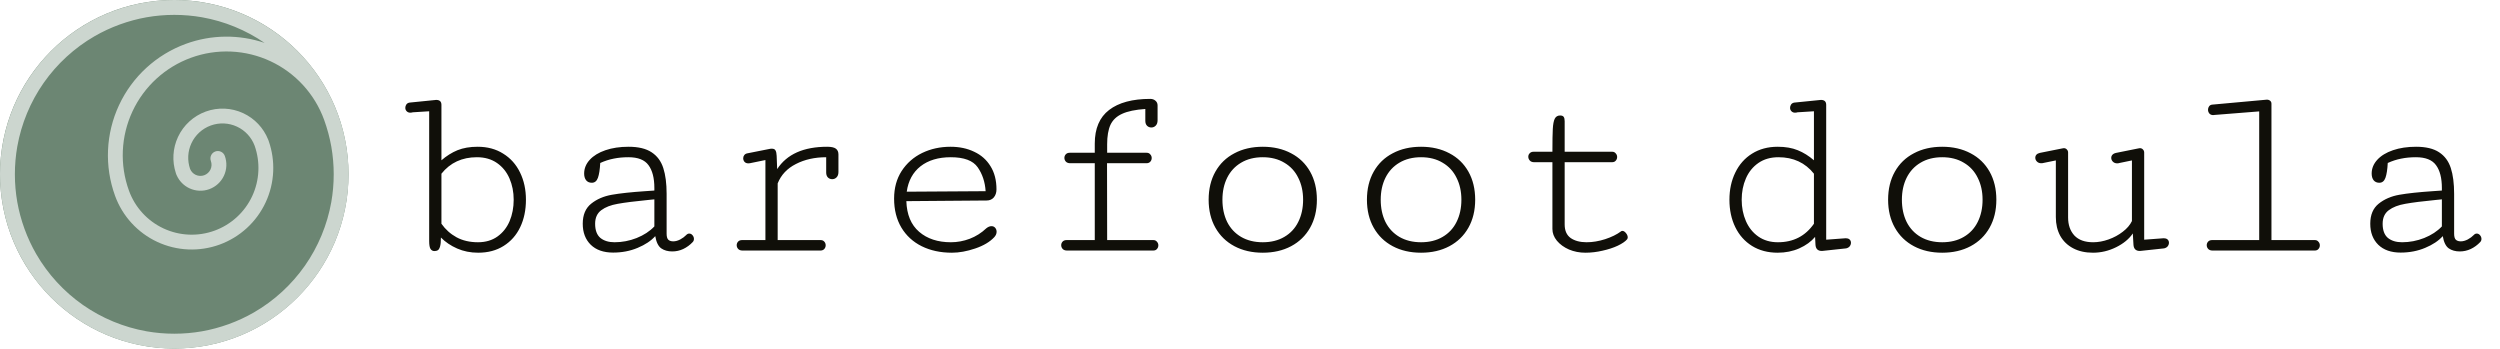
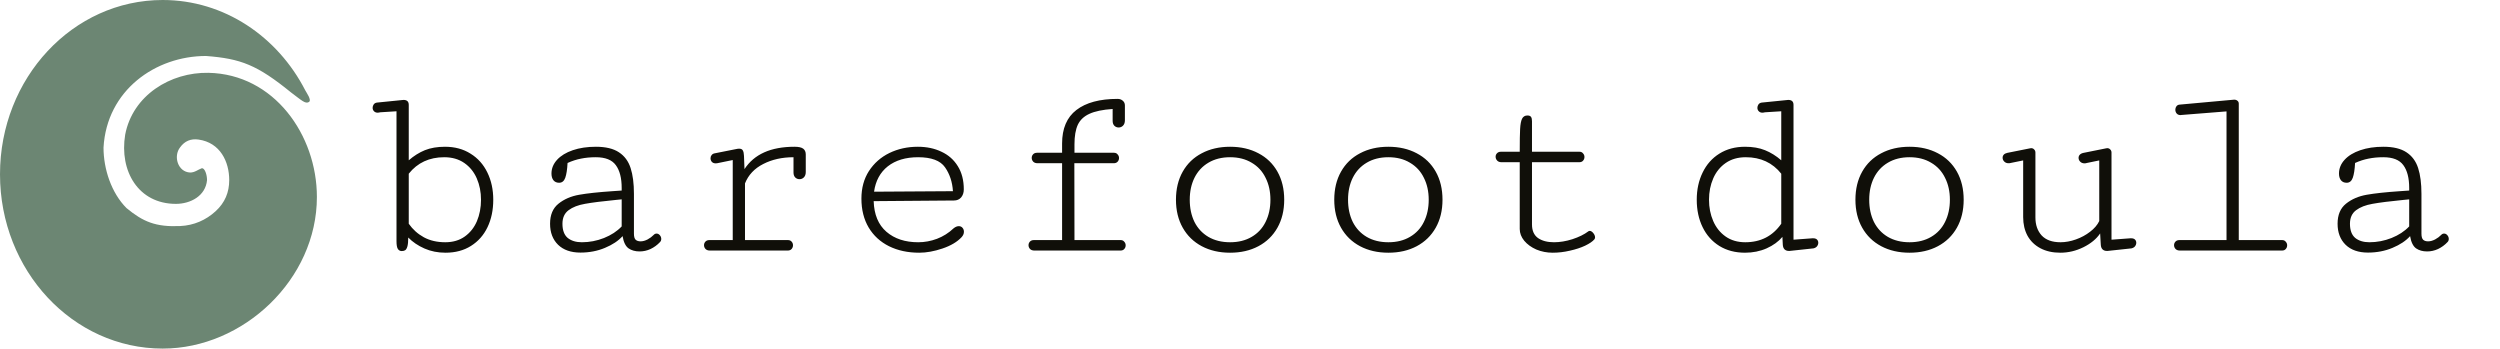
<svg xmlns="http://www.w3.org/2000/svg" width="459" height="64" viewBox="0 0 459 64" fill="none">
-   <path d="M63.983 31.991C63.983 49.66 49.66 63.983 31.991 63.983C14.323 63.983 2.59511e-09 49.66 2.59511e-09 31.991C2.59511e-09 14.323 14.323 8.78944e-09 31.991 8.78944e-09C49.66 8.78944e-09 63.983 14.323 63.983 31.991Z" fill="#6C8673" />
-   <path fill-rule="evenodd" clip-rule="evenodd" d="M26.917 3.171C25.266 3.464 23.619 3.904 21.989 4.496C20.36 5.09 18.816 5.812 17.363 6.649C13.66 8.791 10.47 11.722 8.022 15.211C5.581 18.704 3.918 22.704 3.171 26.916C2.882 28.567 2.731 30.266 2.731 32C2.731 33.734 2.882 35.432 3.171 37.083C3.464 38.734 3.904 40.381 4.496 42.011C5.09 43.64 5.812 45.184 6.649 46.637C8.791 50.34 11.722 53.53 15.211 55.978C18.704 58.419 22.703 60.082 26.915 60.828C28.567 61.118 30.266 61.269 32 61.269C33.734 61.269 35.433 61.118 37.084 60.829C38.734 60.536 40.382 60.096 42.011 59.504C43.64 58.911 45.184 58.188 46.636 57.352C50.34 55.209 53.53 52.278 55.978 48.788C58.419 45.295 60.082 41.296 60.828 37.085C61.118 35.434 61.269 33.734 61.269 32C61.269 30.266 61.118 28.567 60.829 26.916C60.536 25.266 60.096 23.619 59.504 21.989C57.775 17.24 54.23 13.371 49.649 11.235C45.068 9.099 39.826 8.87 35.076 10.599C30.326 12.328 26.457 15.872 24.321 20.453C22.185 25.035 21.956 30.277 23.685 35.026C24.235 36.538 25.078 37.927 26.165 39.113C27.252 40.3 28.562 41.26 30.02 41.94C31.478 42.62 33.056 43.006 34.664 43.076C36.271 43.147 37.877 42.899 39.389 42.349C40.9 41.799 42.289 40.956 43.475 39.869C44.662 38.782 45.622 37.472 46.302 36.014C46.982 34.556 47.368 32.978 47.438 31.37C47.507 29.796 47.272 28.224 46.745 26.739C46.165 25.2 45.006 23.948 43.514 23.253C42 22.547 40.269 22.471 38.7 23.042C37.13 23.614 35.852 24.785 35.147 26.298C34.456 27.779 34.369 29.468 34.9 31.01C35.093 31.493 35.462 31.884 35.934 32.105C36.425 32.334 36.987 32.358 37.495 32.173C38.004 31.988 38.419 31.608 38.648 31.117C38.877 30.626 38.901 30.064 38.716 29.556C38.459 28.849 38.823 28.068 39.53 27.811C40.236 27.554 41.017 27.918 41.274 28.624C41.707 29.812 41.649 31.122 41.115 32.268C40.581 33.413 39.614 34.299 38.427 34.731C37.239 35.163 35.929 35.106 34.783 34.572C33.75 34.09 32.927 33.255 32.459 32.224C32.428 32.167 32.401 32.106 32.378 32.044C32.367 32.013 32.356 31.982 32.345 31.951C32.336 31.928 32.328 31.906 32.32 31.884C32.307 31.849 32.296 31.814 32.286 31.779C31.57 29.603 31.708 27.231 32.679 25.147C33.69 22.98 35.521 21.302 37.768 20.484C40.016 19.666 42.497 19.774 44.664 20.785C46.748 21.756 48.378 23.485 49.228 25.613C49.243 25.646 49.257 25.68 49.27 25.714C49.281 25.744 49.291 25.774 49.302 25.805C49.311 25.828 49.319 25.851 49.328 25.874C49.336 25.898 49.344 25.921 49.351 25.945C49.967 27.725 50.241 29.606 50.158 31.489C50.073 33.454 49.601 35.382 48.77 37.165C47.939 38.947 46.765 40.548 45.315 41.877C43.865 43.205 42.168 44.235 40.32 44.908C38.472 45.58 36.51 45.882 34.545 45.796C32.58 45.711 30.652 45.239 28.869 44.408C27.087 43.577 25.486 42.403 24.158 40.953C22.829 39.503 21.799 37.806 21.127 35.958C19.151 30.529 19.412 24.538 21.854 19.303C24.295 14.067 28.716 10.016 34.145 8.04C38.819 6.339 43.911 6.297 48.579 7.877C45.136 5.515 41.212 3.903 37.084 3.171C35.433 2.882 33.734 2.731 32 2.731C30.266 2.731 28.568 2.882 26.917 3.171ZM59.71 16.002C61.547 19.178 62.855 22.698 63.51 26.443C64.175 30.187 64.151 33.944 63.51 37.558C62.688 42.254 60.841 46.597 58.209 50.35C55.582 54.108 52.131 57.331 47.998 59.71C44.822 61.547 41.302 62.855 37.557 63.51C33.813 64.175 30.056 64.151 26.443 63.51C21.746 62.688 17.402 60.841 13.649 58.208C9.892 55.582 6.67 52.131 4.29 47.999C2.453 44.823 1.145 41.301 0.49 37.556C-0.175 33.812 -0.151 30.056 0.49 26.443C1.312 21.746 3.159 17.402 5.792 13.649C8.418 9.891 11.869 6.67 16.001 4.29C19.177 2.453 22.698 1.145 26.444 0.489C30.188 -0.175 33.944 -0.151 37.557 0.49C42.254 1.312 46.598 3.159 50.351 5.792C54.109 8.418 57.331 11.869 59.71 16.002Z" fill="#CCD6CF" />
-   <path d="M79.617 18.391C79.867 18.359 80.023 18.344 80.086 18.344C80.727 18.344 81.047 18.648 81.047 19.258V29.43C81.984 28.617 82.969 28 84 27.578C85.047 27.156 86.281 26.945 87.703 26.945C89.5 26.945 91.062 27.367 92.391 28.211C93.734 29.039 94.766 30.195 95.484 31.68C96.203 33.148 96.562 34.812 96.562 36.672C96.562 38.562 96.211 40.242 95.508 41.711C94.805 43.18 93.789 44.328 92.461 45.156C91.148 45.984 89.594 46.398 87.797 46.398C86.391 46.398 85.102 46.141 83.93 45.625C82.758 45.109 81.766 44.438 80.953 43.609C80.953 44.359 80.898 44.914 80.789 45.273C80.68 45.633 80.539 45.859 80.367 45.953C80.211 46.047 80.008 46.094 79.758 46.094C79.461 46.094 79.227 45.969 79.055 45.719C78.883 45.469 78.797 44.984 78.797 44.266V20.43L75.797 20.617C75.734 20.633 75.664 20.648 75.586 20.664C75.508 20.68 75.422 20.688 75.328 20.688C75.062 20.688 74.844 20.602 74.672 20.43C74.5 20.258 74.414 20.047 74.414 19.797C74.414 19.578 74.477 19.375 74.602 19.188C74.727 19 74.922 18.883 75.188 18.836L79.617 18.391ZM83.812 43.562C84.938 44.172 86.25 44.477 87.75 44.477C89.156 44.477 90.352 44.125 91.336 43.422C92.32 42.719 93.062 41.781 93.562 40.609C94.062 39.422 94.312 38.109 94.312 36.672C94.312 35.25 94.055 33.945 93.539 32.758C93.023 31.57 92.258 30.625 91.242 29.922C90.227 29.219 89 28.867 87.562 28.867C84.828 28.867 82.656 29.875 81.047 31.891V41.078C81.781 42.125 82.703 42.953 83.812 43.562ZM120.141 34.984V34.516C120.141 32.688 119.781 31.289 119.062 30.32C118.359 29.352 117.133 28.867 115.383 28.867C114.398 28.867 113.492 28.953 112.664 29.125C111.852 29.281 111.031 29.547 110.203 29.922C110.141 31.125 110 32.031 109.781 32.641C109.562 33.25 109.188 33.555 108.656 33.555C108.203 33.555 107.852 33.398 107.602 33.086C107.367 32.773 107.25 32.367 107.25 31.867C107.25 30.93 107.594 30.086 108.281 29.336C108.969 28.586 109.93 28 111.164 27.578C112.398 27.156 113.812 26.945 115.406 26.945C117.203 26.945 118.609 27.281 119.625 27.953C120.656 28.625 121.375 29.594 121.781 30.859C122.188 32.109 122.391 33.688 122.391 35.594V42.906C122.391 43.453 122.5 43.828 122.719 44.031C122.938 44.219 123.234 44.312 123.609 44.312C124.016 44.312 124.445 44.195 124.898 43.961C125.352 43.711 125.711 43.445 125.977 43.164C126.148 42.977 126.336 42.883 126.539 42.883C126.773 42.883 126.977 42.984 127.148 43.188C127.32 43.391 127.406 43.617 127.406 43.867C127.406 44.102 127.328 44.297 127.172 44.453C126.672 44.984 126.094 45.406 125.438 45.719C124.797 46.016 124.125 46.164 123.422 46.164C122.625 46.164 121.953 45.977 121.406 45.602C120.859 45.211 120.492 44.461 120.305 43.352C119.539 44.211 118.461 44.93 117.07 45.508C115.695 46.086 114.195 46.375 112.57 46.375C110.82 46.375 109.453 45.898 108.469 44.945C107.484 43.977 106.992 42.688 106.992 41.078C106.992 39.453 107.508 38.227 108.539 37.398C109.57 36.57 110.836 36.023 112.336 35.758C113.852 35.492 115.883 35.273 118.43 35.102L120.141 34.984ZM116.883 43.703C118.211 43.172 119.297 42.461 120.141 41.57V36.602L119.18 36.695C116.617 36.945 114.695 37.188 113.414 37.422C112.148 37.641 111.141 38.031 110.391 38.594C109.641 39.156 109.266 39.984 109.266 41.078C109.266 42.266 109.586 43.133 110.227 43.68C110.883 44.211 111.75 44.477 112.828 44.477C114.219 44.477 115.57 44.219 116.883 43.703ZM152.016 32.594C151.797 32.375 151.688 32.07 151.688 31.68V28.867C149.594 28.867 147.742 29.281 146.133 30.109C144.523 30.922 143.406 32.109 142.781 33.672V44.078H150.656C150.953 44.078 151.18 44.172 151.336 44.359C151.508 44.547 151.594 44.773 151.594 45.039C151.594 45.289 151.508 45.516 151.336 45.719C151.164 45.906 150.93 46 150.633 46H136.336C135.992 46 135.727 45.906 135.539 45.719C135.352 45.516 135.258 45.281 135.258 45.016C135.258 44.766 135.344 44.547 135.516 44.359C135.688 44.172 135.93 44.078 136.242 44.078H140.531V29.383L137.672 29.969C137.609 29.984 137.516 29.992 137.391 29.992C137.094 29.992 136.859 29.898 136.688 29.711C136.531 29.523 136.453 29.305 136.453 29.055C136.453 28.836 136.516 28.648 136.641 28.492C136.766 28.32 136.938 28.211 137.156 28.164L141.164 27.367C141.367 27.32 141.547 27.297 141.703 27.297C142.047 27.297 142.273 27.406 142.383 27.625C142.508 27.844 142.578 28.172 142.594 28.609L142.688 31.047C144.469 28.312 147.531 26.945 151.875 26.945C152.625 26.945 153.156 27.062 153.469 27.297C153.781 27.531 153.938 27.883 153.938 28.352V31.586C153.938 32.008 153.82 32.336 153.586 32.57C153.367 32.789 153.102 32.898 152.789 32.898C152.492 32.898 152.234 32.797 152.016 32.594ZM165.492 41.781C164.602 40.281 164.156 38.508 164.156 36.461C164.156 34.523 164.617 32.836 165.539 31.398C166.477 29.961 167.727 28.859 169.289 28.094C170.867 27.328 172.609 26.945 174.516 26.945C176.141 26.945 177.586 27.25 178.852 27.859C180.133 28.453 181.133 29.336 181.852 30.508C182.586 31.68 182.953 33.102 182.953 34.773C182.953 35.367 182.789 35.859 182.461 36.25C182.133 36.625 181.695 36.812 181.148 36.812L166.406 36.93C166.484 39.398 167.266 41.273 168.75 42.555C170.234 43.836 172.18 44.477 174.586 44.477C175.758 44.477 176.906 44.266 178.031 43.844C179.172 43.406 180.188 42.766 181.078 41.922C181.406 41.656 181.727 41.523 182.039 41.523C182.32 41.523 182.547 41.625 182.719 41.828C182.891 42.031 182.977 42.273 182.977 42.555C182.977 42.898 182.836 43.227 182.555 43.539C181.742 44.414 180.57 45.109 179.039 45.625C177.523 46.141 176.102 46.398 174.773 46.398C172.68 46.398 170.828 46 169.219 45.203C167.625 44.406 166.383 43.266 165.492 41.781ZM179.508 30.719C178.648 29.484 177 28.867 174.562 28.867C172.281 28.867 170.43 29.422 169.008 30.531C167.602 31.641 166.758 33.195 166.477 35.195L180.961 35.102C180.852 33.414 180.367 31.953 179.508 30.719ZM212.133 18.484C212.398 18.703 212.531 18.992 212.531 19.352V22.094C212.531 22.516 212.414 22.844 212.18 23.078C211.961 23.297 211.695 23.406 211.383 23.406C211.086 23.406 210.828 23.305 210.609 23.102C210.391 22.883 210.281 22.578 210.281 22.188V20.008C208.453 20.133 207.031 20.43 206.016 20.898C205.016 21.352 204.305 22.023 203.883 22.914C203.477 23.805 203.273 25 203.273 26.5V28.047H210.516C210.812 28.047 211.039 28.148 211.195 28.352C211.367 28.539 211.453 28.758 211.453 29.008C211.453 29.273 211.367 29.5 211.195 29.688C211.023 29.875 210.789 29.969 210.492 29.969H203.25L203.273 44.078H211.758C212.039 44.078 212.258 44.18 212.414 44.383C212.586 44.57 212.672 44.789 212.672 45.039C212.672 45.305 212.586 45.531 212.414 45.719C212.258 45.906 212.031 46 211.734 46H195.914C195.57 46 195.305 45.906 195.117 45.719C194.93 45.516 194.836 45.281 194.836 45.016C194.836 44.766 194.922 44.547 195.094 44.359C195.266 44.172 195.508 44.078 195.82 44.078H201V29.969H196.5C196.156 29.969 195.891 29.875 195.703 29.688C195.516 29.484 195.422 29.25 195.422 28.984C195.422 28.734 195.508 28.516 195.68 28.328C195.852 28.141 196.094 28.047 196.406 28.047H201V26.359C201 23.594 201.875 21.539 203.625 20.195C205.391 18.836 207.914 18.156 211.195 18.156C211.57 18.156 211.883 18.266 212.133 18.484ZM223.148 41.805C222.32 40.336 221.906 38.625 221.906 36.672C221.906 34.703 222.32 32.984 223.148 31.516C223.977 30.047 225.141 28.922 226.641 28.141C228.141 27.344 229.875 26.945 231.844 26.945C233.812 26.945 235.547 27.344 237.047 28.141C238.547 28.922 239.711 30.047 240.539 31.516C241.367 32.984 241.781 34.703 241.781 36.672C241.781 38.625 241.367 40.336 240.539 41.805C239.711 43.273 238.547 44.406 237.047 45.203C235.547 46 233.812 46.398 231.844 46.398C229.875 46.398 228.141 46 226.641 45.203C225.141 44.406 223.977 43.273 223.148 41.805ZM225.305 32.641C224.727 33.812 224.438 35.156 224.438 36.672C224.438 38.203 224.727 39.562 225.305 40.75C225.898 41.922 226.75 42.836 227.859 43.492C228.984 44.148 230.312 44.477 231.844 44.477C233.375 44.477 234.695 44.148 235.805 43.492C236.93 42.836 237.781 41.922 238.359 40.75C238.953 39.562 239.25 38.203 239.25 36.672C239.25 35.156 238.953 33.812 238.359 32.641C237.781 31.453 236.93 30.531 235.805 29.875C234.695 29.203 233.375 28.867 231.844 28.867C230.312 28.867 228.984 29.203 227.859 29.875C226.75 30.531 225.898 31.453 225.305 32.641ZM252.211 41.805C251.383 40.336 250.969 38.625 250.969 36.672C250.969 34.703 251.383 32.984 252.211 31.516C253.039 30.047 254.203 28.922 255.703 28.141C257.203 27.344 258.938 26.945 260.906 26.945C262.875 26.945 264.609 27.344 266.109 28.141C267.609 28.922 268.773 30.047 269.602 31.516C270.43 32.984 270.844 34.703 270.844 36.672C270.844 38.625 270.43 40.336 269.602 41.805C268.773 43.273 267.609 44.406 266.109 45.203C264.609 46 262.875 46.398 260.906 46.398C258.938 46.398 257.203 46 255.703 45.203C254.203 44.406 253.039 43.273 252.211 41.805ZM254.367 32.641C253.789 33.812 253.5 35.156 253.5 36.672C253.5 38.203 253.789 39.562 254.367 40.75C254.961 41.922 255.812 42.836 256.922 43.492C258.047 44.148 259.375 44.477 260.906 44.477C262.438 44.477 263.758 44.148 264.867 43.492C265.992 42.836 266.844 41.922 267.422 40.75C268.016 39.562 268.312 38.203 268.312 36.672C268.312 35.156 268.016 33.812 267.422 32.641C266.844 31.453 265.992 30.531 264.867 29.875C263.758 29.203 262.438 28.867 260.906 28.867C259.375 28.867 258.047 29.203 256.922 29.875C255.812 30.531 254.961 31.453 254.367 32.641ZM295.969 29.781H287.273V41.219C287.273 42.344 287.641 43.172 288.375 43.703C289.125 44.219 290.102 44.477 291.305 44.477C292.398 44.477 293.531 44.289 294.703 43.914C295.891 43.523 296.859 43.047 297.609 42.484C297.672 42.422 297.758 42.391 297.867 42.391C298.086 42.391 298.305 42.523 298.523 42.789C298.742 43.055 298.852 43.32 298.852 43.586C298.852 43.711 298.812 43.828 298.734 43.938C298.406 44.328 297.836 44.719 297.023 45.109C296.227 45.484 295.297 45.789 294.234 46.023C293.172 46.273 292.117 46.398 291.07 46.398C290.008 46.398 289.008 46.203 288.07 45.812C287.148 45.406 286.406 44.867 285.844 44.195C285.297 43.523 285.023 42.805 285.023 42.039V29.781H281.672C281.328 29.781 281.062 29.68 280.875 29.477C280.688 29.273 280.594 29.039 280.594 28.773C280.594 28.523 280.68 28.312 280.852 28.141C281.023 27.953 281.266 27.859 281.578 27.859H285.023C285.023 25.906 285.047 24.508 285.094 23.664C285.141 22.82 285.258 22.203 285.445 21.812C285.648 21.406 285.977 21.203 286.43 21.203C286.773 21.203 287 21.297 287.109 21.484C287.219 21.656 287.273 21.914 287.273 22.258V27.859H295.992C296.273 27.859 296.492 27.961 296.648 28.164C296.82 28.352 296.906 28.57 296.906 28.82C296.906 29.086 296.82 29.312 296.648 29.5C296.492 29.688 296.266 29.781 295.969 29.781Z" fill="#100F09" />
-   <path d="M334.586 46.07H334.422C334.109 46.07 333.852 45.977 333.648 45.789C333.445 45.586 333.336 45.289 333.32 44.898L333.25 43.492C332.531 44.352 331.562 45.055 330.344 45.602C329.141 46.133 327.82 46.398 326.383 46.398C324.586 46.398 323.016 45.984 321.672 45.156C320.344 44.328 319.32 43.18 318.602 41.711C317.883 40.242 317.523 38.562 317.523 36.672C317.523 34.812 317.883 33.148 318.602 31.68C319.32 30.195 320.344 29.039 321.672 28.211C323.016 27.367 324.586 26.945 326.383 26.945C327.805 26.945 329.031 27.156 330.062 27.578C331.109 28 332.102 28.617 333.039 29.43V20.43L330.039 20.617C329.977 20.633 329.906 20.648 329.828 20.664C329.75 20.68 329.664 20.688 329.57 20.688C329.305 20.688 329.086 20.602 328.914 20.43C328.742 20.258 328.656 20.047 328.656 19.797C328.656 19.578 328.719 19.375 328.844 19.188C328.969 19 329.164 18.883 329.43 18.836L333.859 18.391C334.109 18.359 334.266 18.344 334.328 18.344C334.969 18.344 335.289 18.648 335.289 19.258V44.008L338.758 43.75H338.898C339.211 43.75 339.445 43.828 339.602 43.984C339.758 44.141 339.836 44.336 339.836 44.57C339.836 44.805 339.758 45.023 339.602 45.227C339.445 45.414 339.227 45.539 338.945 45.602L334.586 46.07ZM333.039 31.891C331.43 29.875 329.258 28.867 326.523 28.867C325.086 28.867 323.859 29.219 322.844 29.922C321.828 30.625 321.062 31.57 320.547 32.758C320.031 33.945 319.773 35.25 319.773 36.672C319.773 38.094 320.031 39.398 320.547 40.586C321.062 41.773 321.82 42.719 322.82 43.422C323.82 44.125 325.023 44.477 326.43 44.477C329.258 44.477 331.461 43.344 333.039 41.078V31.891ZM347.898 41.805C347.07 40.336 346.656 38.625 346.656 36.672C346.656 34.703 347.07 32.984 347.898 31.516C348.727 30.047 349.891 28.922 351.391 28.141C352.891 27.344 354.625 26.945 356.594 26.945C358.562 26.945 360.297 27.344 361.797 28.141C363.297 28.922 364.461 30.047 365.289 31.516C366.117 32.984 366.531 34.703 366.531 36.672C366.531 38.625 366.117 40.336 365.289 41.805C364.461 43.273 363.297 44.406 361.797 45.203C360.297 46 358.562 46.398 356.594 46.398C354.625 46.398 352.891 46 351.391 45.203C349.891 44.406 348.727 43.273 347.898 41.805ZM350.055 32.641C349.477 33.812 349.188 35.156 349.188 36.672C349.188 38.203 349.477 39.562 350.055 40.75C350.648 41.922 351.5 42.836 352.609 43.492C353.734 44.148 355.062 44.477 356.594 44.477C358.125 44.477 359.445 44.148 360.555 43.492C361.68 42.836 362.531 41.922 363.109 40.75C363.703 39.562 364 38.203 364 36.672C364 35.156 363.703 33.812 363.109 32.641C362.531 31.453 361.68 30.531 360.555 29.875C359.445 29.203 358.125 28.867 356.594 28.867C355.062 28.867 353.734 29.203 352.609 29.875C351.5 30.531 350.648 31.453 350.055 32.641ZM379.703 28V39.93C379.703 41.289 380.086 42.391 380.852 43.234C381.633 44.062 382.781 44.477 384.297 44.477C385.219 44.477 386.164 44.305 387.133 43.961C388.102 43.617 388.969 43.148 389.734 42.555C390.516 41.961 391.078 41.305 391.422 40.586V29.453L389.148 29.922C389.008 29.969 388.867 29.992 388.727 29.992C388.398 29.992 388.133 29.891 387.93 29.688C387.727 29.484 387.625 29.25 387.625 28.984C387.625 28.766 387.695 28.578 387.836 28.422C387.992 28.25 388.219 28.133 388.516 28.07L392.594 27.25C392.719 27.219 392.812 27.203 392.875 27.203C393.109 27.203 393.297 27.281 393.438 27.438C393.594 27.594 393.672 27.781 393.672 28V44.008L397.141 43.75H397.281C397.594 43.75 397.828 43.828 397.984 43.984C398.141 44.141 398.219 44.336 398.219 44.57C398.219 44.805 398.141 45.023 397.984 45.227C397.828 45.414 397.609 45.539 397.328 45.602L392.969 46.07H392.805C392.492 46.07 392.234 45.977 392.031 45.789C391.828 45.586 391.719 45.289 391.703 44.898L391.586 42.859C390.898 43.875 389.875 44.719 388.516 45.391C387.156 46.062 385.742 46.398 384.273 46.398C382.867 46.398 381.648 46.125 380.617 45.578C379.586 45.031 378.797 44.266 378.25 43.281C377.719 42.297 377.453 41.156 377.453 39.859V29.453L375.156 29.922C375.062 29.953 374.93 29.969 374.758 29.969C374.445 29.969 374.188 29.867 373.984 29.664C373.781 29.461 373.68 29.227 373.68 28.961C373.68 28.742 373.75 28.555 373.891 28.398C374.031 28.242 374.242 28.133 374.523 28.07L378.625 27.25C378.75 27.219 378.844 27.203 378.906 27.203C379.141 27.203 379.328 27.281 379.469 27.438C379.625 27.594 379.703 27.781 379.703 28ZM415.938 18.32L416.195 18.297C416.445 18.297 416.648 18.367 416.805 18.508C416.961 18.633 417.039 18.812 417.039 19.047V44.078H425.008C425.289 44.078 425.508 44.18 425.664 44.383C425.836 44.57 425.922 44.789 425.922 45.039C425.922 45.305 425.836 45.531 425.664 45.719C425.508 45.906 425.281 46 424.984 46H406.234C405.891 46 405.625 45.906 405.438 45.719C405.25 45.516 405.156 45.281 405.156 45.016C405.156 44.766 405.242 44.547 405.414 44.359C405.586 44.172 405.828 44.078 406.141 44.078H414.789V20.453L406.516 21.109L406.352 21.133C406.055 21.133 405.82 21.039 405.648 20.852C405.477 20.648 405.391 20.414 405.391 20.148C405.391 19.914 405.453 19.711 405.578 19.539C405.703 19.352 405.891 19.242 406.141 19.211L415.938 18.32ZM448.328 34.984V34.516C448.328 32.688 447.969 31.289 447.25 30.32C446.547 29.352 445.32 28.867 443.57 28.867C442.586 28.867 441.68 28.953 440.852 29.125C440.039 29.281 439.219 29.547 438.391 29.922C438.328 31.125 438.188 32.031 437.969 32.641C437.75 33.25 437.375 33.555 436.844 33.555C436.391 33.555 436.039 33.398 435.789 33.086C435.555 32.773 435.438 32.367 435.438 31.867C435.438 30.93 435.781 30.086 436.469 29.336C437.156 28.586 438.117 28 439.352 27.578C440.586 27.156 442 26.945 443.594 26.945C445.391 26.945 446.797 27.281 447.812 27.953C448.844 28.625 449.562 29.594 449.969 30.859C450.375 32.109 450.578 33.688 450.578 35.594V42.906C450.578 43.453 450.688 43.828 450.906 44.031C451.125 44.219 451.422 44.312 451.797 44.312C452.203 44.312 452.633 44.195 453.086 43.961C453.539 43.711 453.898 43.445 454.164 43.164C454.336 42.977 454.523 42.883 454.727 42.883C454.961 42.883 455.164 42.984 455.336 43.188C455.508 43.391 455.594 43.617 455.594 43.867C455.594 44.102 455.516 44.297 455.359 44.453C454.859 44.984 454.281 45.406 453.625 45.719C452.984 46.016 452.312 46.164 451.609 46.164C450.812 46.164 450.141 45.977 449.594 45.602C449.047 45.211 448.68 44.461 448.492 43.352C447.727 44.211 446.648 44.93 445.258 45.508C443.883 46.086 442.383 46.375 440.758 46.375C439.008 46.375 437.641 45.898 436.656 44.945C435.672 43.977 435.18 42.688 435.18 41.078C435.18 39.453 435.695 38.227 436.727 37.398C437.758 36.57 439.023 36.023 440.523 35.758C442.039 35.492 444.07 35.273 446.617 35.102L448.328 34.984ZM445.07 43.703C446.398 43.172 447.484 42.461 448.328 41.57V36.602L447.367 36.695C444.805 36.945 442.883 37.188 441.602 37.422C440.336 37.641 439.328 38.031 438.578 38.594C437.828 39.156 437.453 39.984 437.453 41.078C437.453 42.266 437.773 43.133 438.414 43.68C439.07 44.211 439.938 44.477 441.016 44.477C442.406 44.477 443.758 44.219 445.07 43.703Z" fill="#100F09" />
+   <path d="M73.617 18.391C73.867 18.359 74.023 18.344 74.086 18.344C74.727 18.344 75.047 18.648 75.047 19.258V29.43C75.984 28.617 76.969 28 78 27.578C79.047 27.156 80.281 26.945 81.703 26.945C83.5 26.945 85.062 27.367 86.391 28.211C87.734 29.039 88.766 30.195 89.484 31.68C90.203 33.148 90.562 34.812 90.562 36.672C90.562 38.562 90.211 40.242 89.508 41.711C88.805 43.18 87.789 44.328 86.461 45.156C85.148 45.984 83.594 46.398 81.797 46.398C80.391 46.398 79.102 46.141 77.93 45.625C76.758 45.109 75.766 44.438 74.953 43.609C74.953 44.359 74.898 44.914 74.789 45.273C74.68 45.633 74.539 45.859 74.367 45.953C74.211 46.047 74.008 46.094 73.758 46.094C73.461 46.094 73.227 45.969 73.055 45.719C72.883 45.469 72.797 44.984 72.797 44.266V20.43L69.797 20.617C69.734 20.633 69.664 20.648 69.586 20.664C69.508 20.68 69.422 20.688 69.328 20.688C69.062 20.688 68.844 20.602 68.672 20.43C68.5 20.258 68.414 20.047 68.414 19.797C68.414 19.578 68.477 19.375 68.602 19.188C68.727 19 68.922 18.883 69.188 18.836L73.617 18.391ZM77.812 43.562C78.938 44.172 80.25 44.477 81.75 44.477C83.156 44.477 84.352 44.125 85.336 43.422C86.32 42.719 87.062 41.781 87.562 40.609C88.062 39.422 88.312 38.109 88.312 36.672C88.312 35.25 88.055 33.945 87.539 32.758C87.023 31.57 86.258 30.625 85.242 29.922C84.227 29.219 83 28.867 81.562 28.867C78.828 28.867 76.656 29.875 75.047 31.891V41.078C75.781 42.125 76.703 42.953 77.812 43.562ZM114.141 34.984V34.516C114.141 32.688 113.781 31.289 113.062 30.32C112.359 29.352 111.133 28.867 109.383 28.867C108.398 28.867 107.492 28.953 106.664 29.125C105.852 29.281 105.031 29.547 104.203 29.922C104.141 31.125 104 32.031 103.781 32.641C103.562 33.25 103.188 33.555 102.656 33.555C102.203 33.555 101.852 33.398 101.602 33.086C101.367 32.773 101.25 32.367 101.25 31.867C101.25 30.93 101.594 30.086 102.281 29.336C102.969 28.586 103.93 28 105.164 27.578C106.398 27.156 107.812 26.945 109.406 26.945C111.203 26.945 112.609 27.281 113.625 27.953C114.656 28.625 115.375 29.594 115.781 30.859C116.188 32.109 116.391 33.688 116.391 35.594V42.906C116.391 43.453 116.5 43.828 116.719 44.031C116.938 44.219 117.234 44.312 117.609 44.312C118.016 44.312 118.445 44.195 118.898 43.961C119.352 43.711 119.711 43.445 119.977 43.164C120.148 42.977 120.336 42.883 120.539 42.883C120.773 42.883 120.977 42.984 121.148 43.188C121.32 43.391 121.406 43.617 121.406 43.867C121.406 44.102 121.328 44.297 121.172 44.453C120.672 44.984 120.094 45.406 119.438 45.719C118.797 46.016 118.125 46.164 117.422 46.164C116.625 46.164 115.953 45.977 115.406 45.602C114.859 45.211 114.492 44.461 114.305 43.352C113.539 44.211 112.461 44.93 111.07 45.508C109.695 46.086 108.195 46.375 106.57 46.375C104.82 46.375 103.453 45.898 102.469 44.945C101.484 43.977 100.992 42.688 100.992 41.078C100.992 39.453 101.508 38.227 102.539 37.398C103.57 36.57 104.836 36.023 106.336 35.758C107.852 35.492 109.883 35.273 112.43 35.102L114.141 34.984ZM110.883 43.703C112.211 43.172 113.297 42.461 114.141 41.57V36.602L113.18 36.695C110.617 36.945 108.695 37.188 107.414 37.422C106.148 37.641 105.141 38.031 104.391 38.594C103.641 39.156 103.266 39.984 103.266 41.078C103.266 42.266 103.586 43.133 104.227 43.68C104.883 44.211 105.75 44.477 106.828 44.477C108.219 44.477 109.57 44.219 110.883 43.703ZM146.016 32.594C145.797 32.375 145.688 32.07 145.688 31.68V28.867C143.594 28.867 141.742 29.281 140.133 30.109C138.523 30.922 137.406 32.109 136.781 33.672V44.078H144.656C144.953 44.078 145.18 44.172 145.336 44.359C145.508 44.547 145.594 44.773 145.594 45.039C145.594 45.289 145.508 45.516 145.336 45.719C145.164 45.906 144.93 46 144.633 46H130.336C129.992 46 129.727 45.906 129.539 45.719C129.352 45.516 129.258 45.281 129.258 45.016C129.258 44.766 129.344 44.547 129.516 44.359C129.688 44.172 129.93 44.078 130.242 44.078H134.531V29.383L131.672 29.969C131.609 29.984 131.516 29.992 131.391 29.992C131.094 29.992 130.859 29.898 130.688 29.711C130.531 29.523 130.453 29.305 130.453 29.055C130.453 28.836 130.516 28.648 130.641 28.492C130.766 28.32 130.938 28.211 131.156 28.164L135.164 27.367C135.367 27.32 135.547 27.297 135.703 27.297C136.047 27.297 136.273 27.406 136.383 27.625C136.508 27.844 136.578 28.172 136.594 28.609L136.688 31.047C138.469 28.312 141.531 26.945 145.875 26.945C146.625 26.945 147.156 27.062 147.469 27.297C147.781 27.531 147.938 27.883 147.938 28.352V31.586C147.938 32.008 147.82 32.336 147.586 32.57C147.367 32.789 147.102 32.898 146.789 32.898C146.492 32.898 146.234 32.797 146.016 32.594ZM159.492 41.781C158.602 40.281 158.156 38.508 158.156 36.461C158.156 34.523 158.617 32.836 159.539 31.398C160.477 29.961 161.727 28.859 163.289 28.094C164.867 27.328 166.609 26.945 168.516 26.945C170.141 26.945 171.586 27.25 172.852 27.859C174.133 28.453 175.133 29.336 175.852 30.508C176.586 31.68 176.953 33.102 176.953 34.773C176.953 35.367 176.789 35.859 176.461 36.25C176.133 36.625 175.695 36.812 175.148 36.812L160.406 36.93C160.484 39.398 161.266 41.273 162.75 42.555C164.234 43.836 166.18 44.477 168.586 44.477C169.758 44.477 170.906 44.266 172.031 43.844C173.172 43.406 174.188 42.766 175.078 41.922C175.406 41.656 175.727 41.523 176.039 41.523C176.32 41.523 176.547 41.625 176.719 41.828C176.891 42.031 176.977 42.273 176.977 42.555C176.977 42.898 176.836 43.227 176.555 43.539C175.742 44.414 174.57 45.109 173.039 45.625C171.523 46.141 170.102 46.398 168.773 46.398C166.68 46.398 164.828 46 163.219 45.203C161.625 44.406 160.383 43.266 159.492 41.781ZM173.508 30.719C172.648 29.484 171 28.867 168.562 28.867C166.281 28.867 164.43 29.422 163.008 30.531C161.602 31.641 160.758 33.195 160.477 35.195L174.961 35.102C174.852 33.414 174.367 31.953 173.508 30.719ZM206.133 18.484C206.398 18.703 206.531 18.992 206.531 19.352V22.094C206.531 22.516 206.414 22.844 206.18 23.078C205.961 23.297 205.695 23.406 205.383 23.406C205.086 23.406 204.828 23.305 204.609 23.102C204.391 22.883 204.281 22.578 204.281 22.188V20.008C202.453 20.133 201.031 20.43 200.016 20.898C199.016 21.352 198.305 22.023 197.883 22.914C197.477 23.805 197.273 25 197.273 26.5V28.047H204.516C204.812 28.047 205.039 28.148 205.195 28.352C205.367 28.539 205.453 28.758 205.453 29.008C205.453 29.273 205.367 29.5 205.195 29.688C205.023 29.875 204.789 29.969 204.492 29.969H197.25L197.273 44.078H205.758C206.039 44.078 206.258 44.18 206.414 44.383C206.586 44.57 206.672 44.789 206.672 45.039C206.672 45.305 206.586 45.531 206.414 45.719C206.258 45.906 206.031 46 205.734 46H189.914C189.57 46 189.305 45.906 189.117 45.719C188.93 45.516 188.836 45.281 188.836 45.016C188.836 44.766 188.922 44.547 189.094 44.359C189.266 44.172 189.508 44.078 189.82 44.078H195V29.969H190.5C190.156 29.969 189.891 29.875 189.703 29.688C189.516 29.484 189.422 29.25 189.422 28.984C189.422 28.734 189.508 28.516 189.68 28.328C189.852 28.141 190.094 28.047 190.406 28.047H195V26.359C195 23.594 195.875 21.539 197.625 20.195C199.391 18.836 201.914 18.156 205.195 18.156C205.57 18.156 205.883 18.266 206.133 18.484ZM217.148 41.805C216.32 40.336 215.906 38.625 215.906 36.672C215.906 34.703 216.32 32.984 217.148 31.516C217.977 30.047 219.141 28.922 220.641 28.141C222.141 27.344 223.875 26.945 225.844 26.945C227.812 26.945 229.547 27.344 231.047 28.141C232.547 28.922 233.711 30.047 234.539 31.516C235.367 32.984 235.781 34.703 235.781 36.672C235.781 38.625 235.367 40.336 234.539 41.805C233.711 43.273 232.547 44.406 231.047 45.203C229.547 46 227.812 46.398 225.844 46.398C223.875 46.398 222.141 46 220.641 45.203C219.141 44.406 217.977 43.273 217.148 41.805ZM219.305 32.641C218.727 33.812 218.438 35.156 218.438 36.672C218.438 38.203 218.727 39.562 219.305 40.75C219.898 41.922 220.75 42.836 221.859 43.492C222.984 44.148 224.312 44.477 225.844 44.477C227.375 44.477 228.695 44.148 229.805 43.492C230.93 42.836 231.781 41.922 232.359 40.75C232.953 39.562 233.25 38.203 233.25 36.672C233.25 35.156 232.953 33.812 232.359 32.641C231.781 31.453 230.93 30.531 229.805 29.875C228.695 29.203 227.375 28.867 225.844 28.867C224.312 28.867 222.984 29.203 221.859 29.875C220.75 30.531 219.898 31.453 219.305 32.641ZM246.211 41.805C245.383 40.336 244.969 38.625 244.969 36.672C244.969 34.703 245.383 32.984 246.211 31.516C247.039 30.047 248.203 28.922 249.703 28.141C251.203 27.344 252.938 26.945 254.906 26.945C256.875 26.945 258.609 27.344 260.109 28.141C261.609 28.922 262.773 30.047 263.602 31.516C264.43 32.984 264.844 34.703 264.844 36.672C264.844 38.625 264.43 40.336 263.602 41.805C262.773 43.273 261.609 44.406 260.109 45.203C258.609 46 256.875 46.398 254.906 46.398C252.938 46.398 251.203 46 249.703 45.203C248.203 44.406 247.039 43.273 246.211 41.805ZM248.367 32.641C247.789 33.812 247.5 35.156 247.5 36.672C247.5 38.203 247.789 39.562 248.367 40.75C248.961 41.922 249.812 42.836 250.922 43.492C252.047 44.148 253.375 44.477 254.906 44.477C256.438 44.477 257.758 44.148 258.867 43.492C259.992 42.836 260.844 41.922 261.422 40.75C262.016 39.562 262.312 38.203 262.312 36.672C262.312 35.156 262.016 33.812 261.422 32.641C260.844 31.453 259.992 30.531 258.867 29.875C257.758 29.203 256.438 28.867 254.906 28.867C253.375 28.867 252.047 29.203 250.922 29.875C249.812 30.531 248.961 31.453 248.367 32.641ZM289.969 29.781H281.273V41.219C281.273 42.344 281.641 43.172 282.375 43.703C283.125 44.219 284.102 44.477 285.305 44.477C286.398 44.477 287.531 44.289 288.703 43.914C289.891 43.523 290.859 43.047 291.609 42.484C291.672 42.422 291.758 42.391 291.867 42.391C292.086 42.391 292.305 42.523 292.523 42.789C292.742 43.055 292.852 43.32 292.852 43.586C292.852 43.711 292.812 43.828 292.734 43.938C292.406 44.328 291.836 44.719 291.023 45.109C290.227 45.484 289.297 45.789 288.234 46.023C287.172 46.273 286.117 46.398 285.07 46.398C284.008 46.398 283.008 46.203 282.07 45.812C281.148 45.406 280.406 44.867 279.844 44.195C279.297 43.523 279.023 42.805 279.023 42.039V29.781H275.672C275.328 29.781 275.062 29.68 274.875 29.477C274.688 29.273 274.594 29.039 274.594 28.773C274.594 28.523 274.68 28.312 274.852 28.141C275.023 27.953 275.266 27.859 275.578 27.859H279.023C279.023 25.906 279.047 24.508 279.094 23.664C279.141 22.82 279.258 22.203 279.445 21.812C279.648 21.406 279.977 21.203 280.43 21.203C280.773 21.203 281 21.297 281.109 21.484C281.219 21.656 281.273 21.914 281.273 22.258V27.859H289.992C290.273 27.859 290.492 27.961 290.648 28.164C290.82 28.352 290.906 28.57 290.906 28.82C290.906 29.086 290.82 29.312 290.648 29.5C290.492 29.688 290.266 29.781 289.969 29.781Z" fill="#100F09" />
+   <path d="M328.586 46.07H328.422C328.109 46.07 327.852 45.977 327.648 45.789C327.445 45.586 327.336 45.289 327.32 44.898L327.25 43.492C326.531 44.352 325.562 45.055 324.344 45.602C323.141 46.133 321.82 46.398 320.383 46.398C318.586 46.398 317.016 45.984 315.672 45.156C314.344 44.328 313.32 43.18 312.602 41.711C311.883 40.242 311.523 38.562 311.523 36.672C311.523 34.812 311.883 33.148 312.602 31.68C313.32 30.195 314.344 29.039 315.672 28.211C317.016 27.367 318.586 26.945 320.383 26.945C321.805 26.945 323.031 27.156 324.062 27.578C325.109 28 326.102 28.617 327.039 29.43V20.43L324.039 20.617C323.977 20.633 323.906 20.648 323.828 20.664C323.75 20.68 323.664 20.688 323.57 20.688C323.305 20.688 323.086 20.602 322.914 20.43C322.742 20.258 322.656 20.047 322.656 19.797C322.656 19.578 322.719 19.375 322.844 19.188C322.969 19 323.164 18.883 323.43 18.836L327.859 18.391C328.109 18.359 328.266 18.344 328.328 18.344C328.969 18.344 329.289 18.648 329.289 19.258V44.008L332.758 43.75H332.898C333.211 43.75 333.445 43.828 333.602 43.984C333.758 44.141 333.836 44.336 333.836 44.57C333.836 44.805 333.758 45.023 333.602 45.227C333.445 45.414 333.227 45.539 332.945 45.602L328.586 46.07ZM327.039 31.891C325.43 29.875 323.258 28.867 320.523 28.867C319.086 28.867 317.859 29.219 316.844 29.922C315.828 30.625 315.062 31.57 314.547 32.758C314.031 33.945 313.773 35.25 313.773 36.672C313.773 38.094 314.031 39.398 314.547 40.586C315.062 41.773 315.82 42.719 316.82 43.422C317.82 44.125 319.023 44.477 320.43 44.477C323.258 44.477 325.461 43.344 327.039 41.078V31.891ZM341.898 41.805C341.07 40.336 340.656 38.625 340.656 36.672C340.656 34.703 341.07 32.984 341.898 31.516C342.727 30.047 343.891 28.922 345.391 28.141C346.891 27.344 348.625 26.945 350.594 26.945C352.562 26.945 354.297 27.344 355.797 28.141C357.297 28.922 358.461 30.047 359.289 31.516C360.117 32.984 360.531 34.703 360.531 36.672C360.531 38.625 360.117 40.336 359.289 41.805C358.461 43.273 357.297 44.406 355.797 45.203C354.297 46 352.562 46.398 350.594 46.398C348.625 46.398 346.891 46 345.391 45.203C343.891 44.406 342.727 43.273 341.898 41.805ZM344.055 32.641C343.477 33.812 343.188 35.156 343.188 36.672C343.188 38.203 343.477 39.562 344.055 40.75C344.648 41.922 345.5 42.836 346.609 43.492C347.734 44.148 349.062 44.477 350.594 44.477C352.125 44.477 353.445 44.148 354.555 43.492C355.68 42.836 356.531 41.922 357.109 40.75C357.703 39.562 358 38.203 358 36.672C358 35.156 357.703 33.812 357.109 32.641C356.531 31.453 355.68 30.531 354.555 29.875C353.445 29.203 352.125 28.867 350.594 28.867C349.062 28.867 347.734 29.203 346.609 29.875C345.5 30.531 344.648 31.453 344.055 32.641ZM373.703 28V39.93C373.703 41.289 374.086 42.391 374.852 43.234C375.633 44.062 376.781 44.477 378.297 44.477C379.219 44.477 380.164 44.305 381.133 43.961C382.102 43.617 382.969 43.148 383.734 42.555C384.516 41.961 385.078 41.305 385.422 40.586V29.453L383.148 29.922C383.008 29.969 382.867 29.992 382.727 29.992C382.398 29.992 382.133 29.891 381.93 29.688C381.727 29.484 381.625 29.25 381.625 28.984C381.625 28.766 381.695 28.578 381.836 28.422C381.992 28.25 382.219 28.133 382.516 28.07L386.594 27.25C386.719 27.219 386.812 27.203 386.875 27.203C387.109 27.203 387.297 27.281 387.438 27.438C387.594 27.594 387.672 27.781 387.672 28V44.008L391.141 43.75H391.281C391.594 43.75 391.828 43.828 391.984 43.984C392.141 44.141 392.219 44.336 392.219 44.57C392.219 44.805 392.141 45.023 391.984 45.227C391.828 45.414 391.609 45.539 391.328 45.602L386.969 46.07H386.805C386.492 46.07 386.234 45.977 386.031 45.789C385.828 45.586 385.719 45.289 385.703 44.898L385.586 42.859C384.898 43.875 383.875 44.719 382.516 45.391C381.156 46.062 379.742 46.398 378.273 46.398C376.867 46.398 375.648 46.125 374.617 45.578C373.586 45.031 372.797 44.266 372.25 43.281C371.719 42.297 371.453 41.156 371.453 39.859V29.453L369.156 29.922C369.062 29.953 368.93 29.969 368.758 29.969C368.445 29.969 368.188 29.867 367.984 29.664C367.781 29.461 367.68 29.227 367.68 28.961C367.68 28.742 367.75 28.555 367.891 28.398C368.031 28.242 368.242 28.133 368.523 28.07L372.625 27.25C372.75 27.219 372.844 27.203 372.906 27.203C373.141 27.203 373.328 27.281 373.469 27.438C373.625 27.594 373.703 27.781 373.703 28ZM409.938 18.32L410.195 18.297C410.445 18.297 410.648 18.367 410.805 18.508C410.961 18.633 411.039 18.812 411.039 19.047V44.078H419.008C419.289 44.078 419.508 44.18 419.664 44.383C419.836 44.57 419.922 44.789 419.922 45.039C419.922 45.305 419.836 45.531 419.664 45.719C419.508 45.906 419.281 46 418.984 46H400.234C399.891 46 399.625 45.906 399.438 45.719C399.25 45.516 399.156 45.281 399.156 45.016C399.156 44.766 399.242 44.547 399.414 44.359C399.586 44.172 399.828 44.078 400.141 44.078H408.789V20.453L400.516 21.109L400.352 21.133C400.055 21.133 399.82 21.039 399.648 20.852C399.477 20.648 399.391 20.414 399.391 20.148C399.391 19.914 399.453 19.711 399.578 19.539C399.703 19.352 399.891 19.242 400.141 19.211L409.938 18.32ZM442.328 34.984V34.516C442.328 32.688 441.969 31.289 441.25 30.32C440.547 29.352 439.32 28.867 437.57 28.867C436.586 28.867 435.68 28.953 434.852 29.125C434.039 29.281 433.219 29.547 432.391 29.922C432.328 31.125 432.188 32.031 431.969 32.641C431.75 33.25 431.375 33.555 430.844 33.555C430.391 33.555 430.039 33.398 429.789 33.086C429.555 32.773 429.438 32.367 429.438 31.867C429.438 30.93 429.781 30.086 430.469 29.336C431.156 28.586 432.117 28 433.352 27.578C434.586 27.156 436 26.945 437.594 26.945C439.391 26.945 440.797 27.281 441.812 27.953C442.844 28.625 443.562 29.594 443.969 30.859C444.375 32.109 444.578 33.688 444.578 35.594V42.906C444.578 43.453 444.688 43.828 444.906 44.031C445.125 44.219 445.422 44.312 445.797 44.312C446.203 44.312 446.633 44.195 447.086 43.961C447.539 43.711 447.898 43.445 448.164 43.164C448.336 42.977 448.523 42.883 448.727 42.883C448.961 42.883 449.164 42.984 449.336 43.188C449.508 43.391 449.594 43.617 449.594 43.867C449.594 44.102 449.516 44.297 449.359 44.453C448.859 44.984 448.281 45.406 447.625 45.719C446.984 46.016 446.312 46.164 445.609 46.164C444.812 46.164 444.141 45.977 443.594 45.602C443.047 45.211 442.68 44.461 442.492 43.352C441.727 44.211 440.648 44.93 439.258 45.508C437.883 46.086 436.383 46.375 434.758 46.375C433.008 46.375 431.641 45.898 430.656 44.945C429.672 43.977 429.18 42.688 429.18 41.078C429.18 39.453 429.695 38.227 430.727 37.398C431.758 36.57 433.023 36.023 434.523 35.758C436.039 35.492 438.07 35.273 440.617 35.102L442.328 34.984ZM439.07 43.703C440.398 43.172 441.484 42.461 442.328 41.57V36.602L441.367 36.695C438.805 36.945 436.883 37.188 435.602 37.422C434.336 37.641 433.328 38.031 432.578 38.594C431.828 39.156 431.453 39.984 431.453 41.078C431.453 42.266 431.773 43.133 432.414 43.68C433.07 44.211 433.938 44.477 435.016 44.477C436.406 44.477 437.758 44.219 439.07 43.703Z" fill="#100F09" />
+   <path d="M58.182 36.17C58.182 24.783 50.314 13.608 38.271 13.37C31.289 13.232 24.357 17.508 22.982 24.727C21.885 31.416 25.399 37.43 32.291 37.43C34.96 37.43 37.746 35.989 38.012 33.067C38.012 32.102 37.624 30.879 37.075 30.879C36.364 31.127 35.782 31.677 34.91 31.677C32.639 31.578 31.791 28.678 33.067 27.055C33.892 25.907 35.02 25.422 36.445 25.622C40.436 26.182 42.085 29.696 42.085 33.067C42.085 35.304 41.308 37.206 39.581 38.788C37.82 40.4 35.602 41.393 33.067 41.503C28.606 41.697 26.279 40.727 23.229 38.206C20.447 35.424 19.006 31.036 19.006 27.101C19.588 16.582 28.539 10.279 37.818 10.279C44.221 10.764 47.224 11.927 53.43 16.97C55.343 18.395 56.082 19.161 56.73 18.72C57.261 18.358 56.269 17.021 56.043 16.582H56.044C50.962 6.697 41.144 0 29.867 0C13.372 0 0 14.327 0 32C0 49.673 13.372 64 29.867 64C44.708 64 58.182 51.252 58.182 36.17Z" fill="#6C8673" />
</svg>
